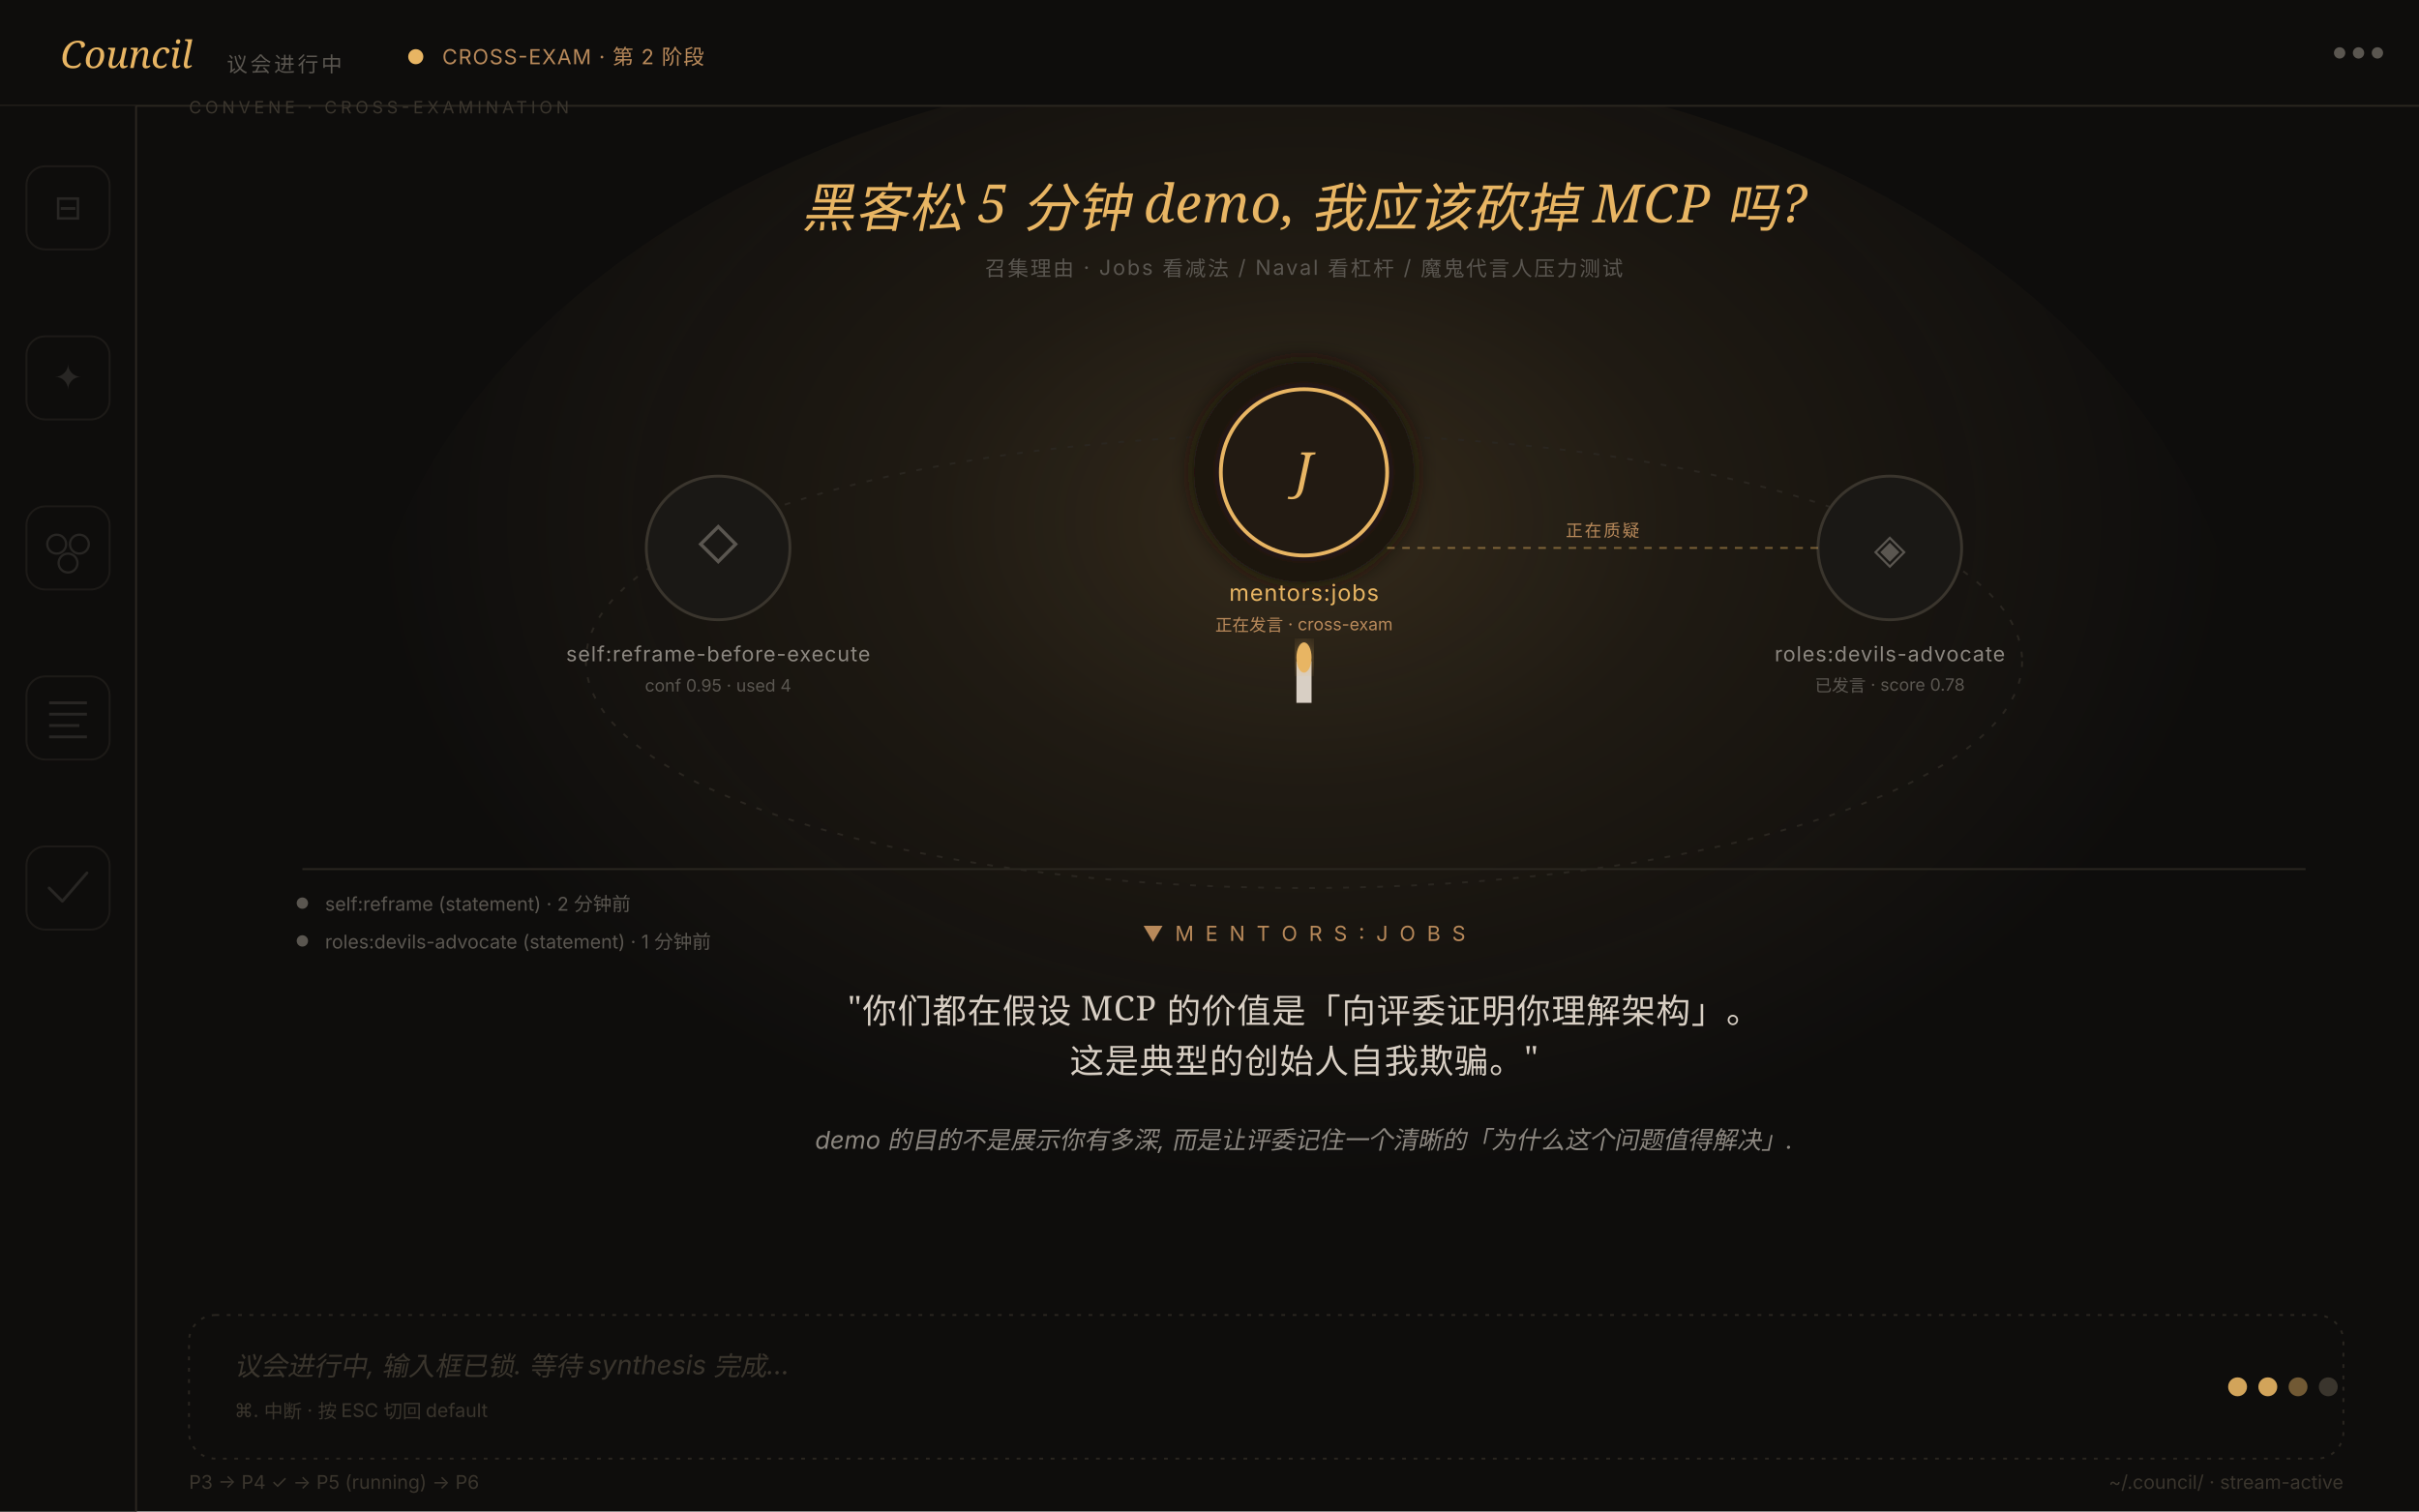
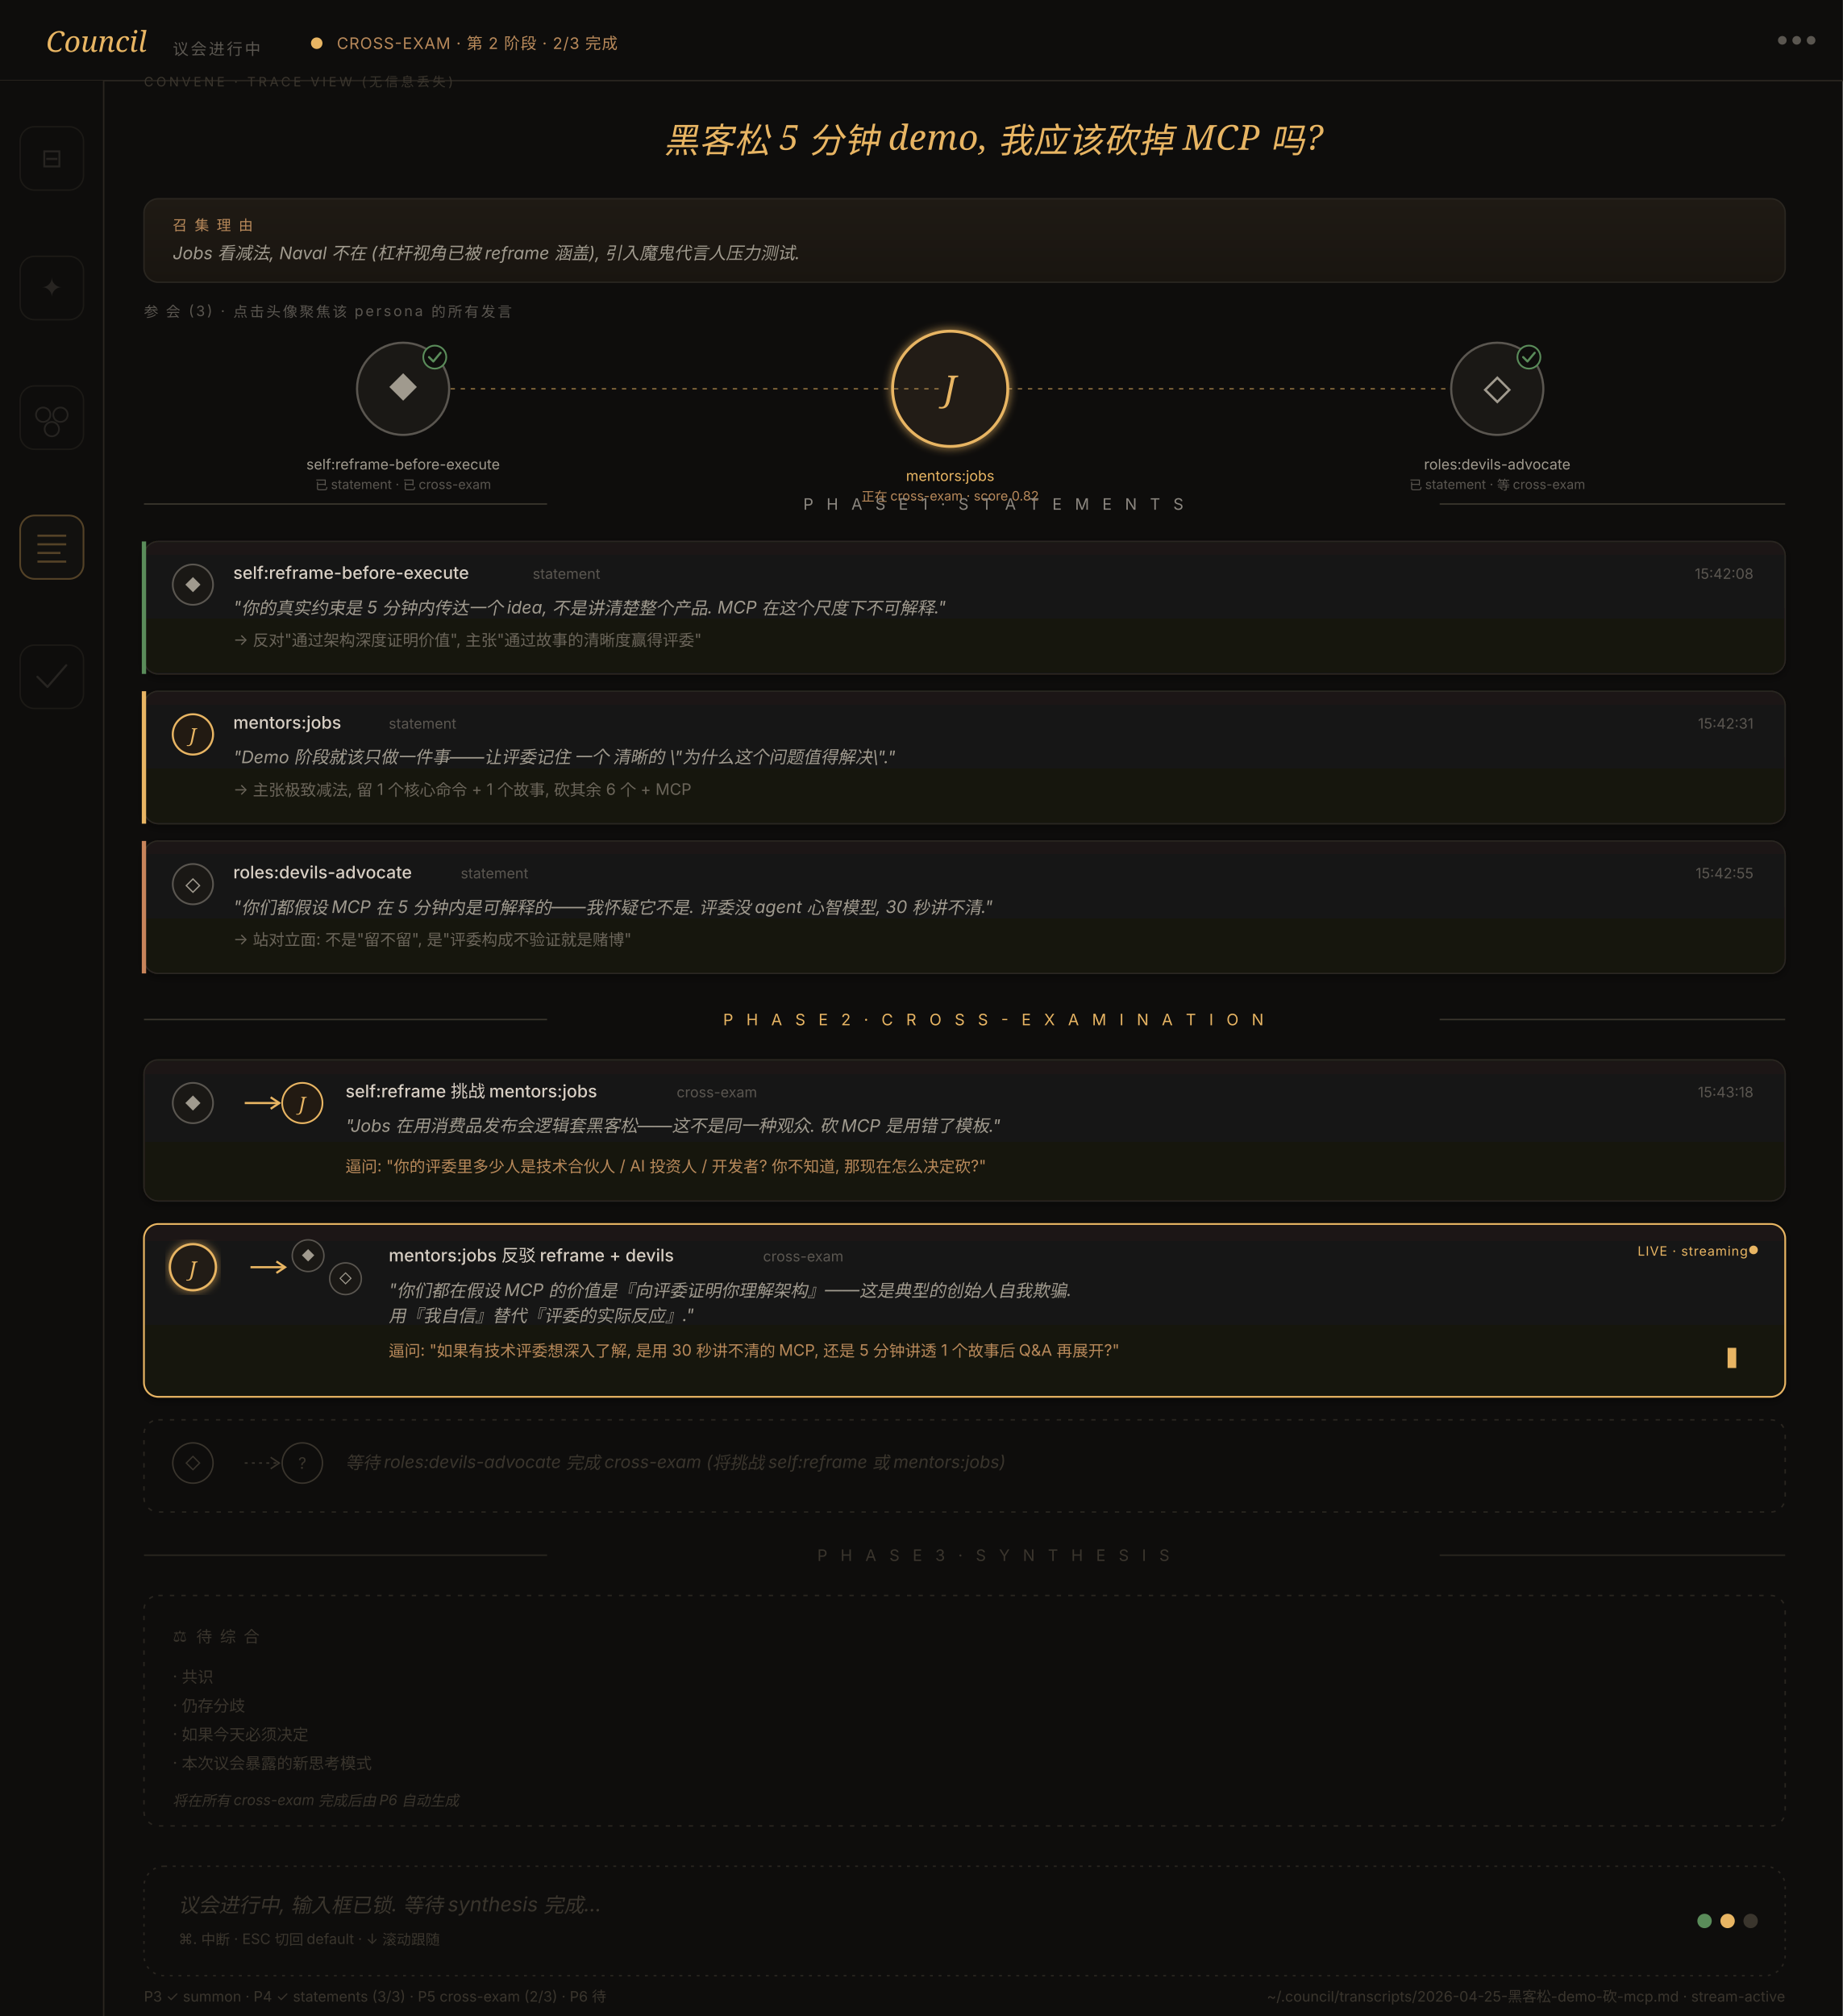
- <svg xmlns="http://www.w3.org/2000/svg" viewBox="0 0 1280 800" width="1280" height="800" font-family="-apple-system, 'PingFang SC', 'Source Han Sans SC', sans-serif">
+ <svg xmlns="http://www.w3.org/2000/svg" viewBox="0 0 1280 1400" width="1280" height="1400" font-family="-apple-system, 'PingFang SC', 'Source Han Sans SC', sans-serif">
  <defs>
-     <radialGradient id="candleLight" cx="50%" cy="35%">
-       <stop offset="0%" stop-color="#E8B563" stop-opacity="0.18" />
-       <stop offset="40%" stop-color="#E8B563" stop-opacity="0.08" />
-       <stop offset="100%" stop-color="#E8B563" stop-opacity="0" />
-     </radialGradient>
-     <radialGradient id="seatActive" cx="50%" cy="50%">
-       <stop offset="0%" stop-color="#3A2A18" />
-       <stop offset="100%" stop-color="#1A1410" />
-     </radialGradient>
+     <linearGradient id="cardBg" x1="0" y1="0" x2="0" y2="1">
+       <stop offset="0%" stop-color="#1A1815" />
+       <stop offset="100%" stop-color="#15130F" />
+     </linearGradient>
+     <linearGradient id="parchment" x1="0" y1="0" x2="0" y2="1">
+       <stop offset="0%" stop-color="#1F1A14" />
+       <stop offset="100%" stop-color="#191510" />
+     </linearGradient>
+     <filter id="softShadow" x="-10%" y="-10%" width="120%" height="120%">
+       <feGaussianBlur in="SourceAlpha" stdDeviation="3" />
+       <feOffset dx="0" dy="2" />
+       <feComponentTransfer>
+         <feFuncA type="linear" slope="0.4" />
+       </feComponentTransfer>
+       <feMerge>
+         <feMergeNode />
+         <feMergeNode in="SourceGraphic" />
+       </feMerge>
+     </filter>
    <filter id="amberGlow">
      <feGaussianBlur stdDeviation="3" />
      <feMerge>
        <feMergeNode />
        <feMergeNode in="SourceGraphic" />
      </feMerge>
    </filter>
-     <filter id="strongAmberGlow">
-       <feGaussianBlur stdDeviation="6" />
-       <feMerge>
-         <feMergeNode />
-         <feMergeNode in="SourceGraphic" />
-       </feMerge>
-     </filter>
  </defs>
-   <rect width="1280" height="800" fill="#0E0D0C" />
-   <ellipse cx="690" cy="380" rx="500" ry="350" fill="url(#candleLight)" />
+   <rect width="1280" height="1400" fill="#0E0D0C" />
  <rect x="0" y="0" width="1280" height="56" fill="#0E0D0C" />
  <line x1="0" y1="56" x2="1280" y2="56" stroke="#2A2620" stroke-width="1" />
  <text x="32" y="36" font-family="'Source Han Serif SC', 'Songti SC', Georgia, serif" font-size="20" font-style="italic" fill="#E8B563">Council</text>
  <text x="120" y="38" font-size="11" fill="#5A5650" letter-spacing="1.5">议会进行中</text>
  <g transform="translate(220, 30)">
    <circle r="4" fill="#E8B563">
      <animate attributeName="opacity" values="0.4;1;0.4" dur="1.6s" repeatCount="indefinite" />
    </circle>
-     <text x="14" y="4" font-size="11" fill="#B8895A" letter-spacing="0.5">CROSS-EXAM · 第 2 阶段</text>
+     <text x="14" y="4" font-size="11" fill="#B8895A" letter-spacing="0.5">CROSS-EXAM · 第 2 阶段 · 2/3 完成</text>
  </g>
  <circle cx="1238" cy="28" r="3" fill="#5A5650" />
  <circle cx="1248" cy="28" r="3" fill="#5A5650" />
  <circle cx="1258" cy="28" r="3" fill="#5A5650" />
-   <rect x="0" y="56" width="72" height="744" fill="#0E0D0C" />
-   <line x1="72" y1="56" x2="72" y2="800" stroke="#2A2620" stroke-width="1" />
-   <g opacity="0.35">
+   <rect x="0" y="56" width="72" height="1344" fill="#0E0D0C" />
+   <line x1="72" y1="56" x2="72" y2="1400" stroke="#2A2620" stroke-width="1" />
+   <g opacity="0.32">
    <g transform="translate(36, 110)">
      <rect x="-22" y="-22" width="44" height="44" rx="10" fill="none" stroke="#3A352D" stroke-width="1" />
      <text y="6" text-anchor="middle" font-size="18" fill="#5A5650">⊟</text>
    </g>
    <g transform="translate(36, 200)">
      <rect x="-22" y="-22" width="44" height="44" rx="10" fill="none" stroke="#3A352D" stroke-width="1" />
      <text y="6" text-anchor="middle" font-size="18" fill="#5A5650">✦</text>
    </g>
    <g transform="translate(36, 290)">
      <rect x="-22" y="-22" width="44" height="44" rx="10" fill="none" stroke="#3A352D" stroke-width="1" />
      <circle cx="-6" cy="-2" r="5" fill="none" stroke="#5A5650" stroke-width="1.2" />
      <circle cx="6" cy="-2" r="5" fill="none" stroke="#5A5650" stroke-width="1.2" />
      <circle cx="0" cy="8" r="5" fill="none" stroke="#5A5650" stroke-width="1.2" />
    </g>
    <g transform="translate(36, 380)">
-       <rect x="-22" y="-22" width="44" height="44" rx="10" fill="none" stroke="#3A352D" stroke-width="1" />
-       <line x1="-10" y1="-8" x2="10" y2="-8" stroke="#5A5650" stroke-width="1.5" />
-       <line x1="-10" y1="-2" x2="10" y2="-2" stroke="#5A5650" stroke-width="1.5" />
-       <line x1="-10" y1="4" x2="6" y2="4" stroke="#5A5650" stroke-width="1.5" />
-       <line x1="-10" y1="10" x2="10" y2="10" stroke="#5A5650" stroke-width="1.5" />
+       <rect x="-22" y="-22" width="44" height="44" rx="10" fill="#1A1815" stroke="#E8B563" stroke-width="1.2" />
+       <line x1="-10" y1="-8" x2="10" y2="-8" stroke="#E8B563" stroke-width="1.5" />
+       <line x1="-10" y1="-2" x2="10" y2="-2" stroke="#E8B563" stroke-width="1.5" />
+       <line x1="-10" y1="4" x2="6" y2="4" stroke="#E8B563" stroke-width="1.5" />
+       <line x1="-10" y1="10" x2="10" y2="10" stroke="#E8B563" stroke-width="1.5" />
    </g>
    <g transform="translate(36, 470)">
      <rect x="-22" y="-22" width="44" height="44" rx="10" fill="none" stroke="#3A352D" stroke-width="1" />
      <path d="M -10 0 L -3 7 L 10 -8" stroke="#5A5650" stroke-width="1.5" fill="none" stroke-linecap="round" stroke-linejoin="round" />
    </g>
  </g>
-   <text x="690" y="120" text-anchor="middle" font-family="'Source Han Serif SC', 'Songti SC', Georgia, serif" font-size="28" font-style="italic" fill="#E8B563" letter-spacing="0.5">
+   <text x="690" y="106" text-anchor="middle" font-family="'Source Han Serif SC', 'Songti SC', Georgia, serif" font-size="24" font-style="italic" fill="#E8B563" letter-spacing="0.5">
    黑客松 5 分钟 demo, 我应该砍掉 MCP 吗?
  </text>
-   <text x="690" y="146" text-anchor="middle" font-size="11" fill="#5A5650" letter-spacing="1">召集理由 · Jobs 看减法 / Naval 看杠杆 / 魔鬼代言人压力测试</text>
-   <ellipse cx="690" cy="350" rx="380" ry="120" fill="none" stroke="#2A2620" stroke-width="1" stroke-dasharray="3 6" />
-   <g transform="translate(690, 350)">
-     <rect x="-4" y="0" width="8" height="22" fill="#D8CFC4" />
-     <ellipse cx="0" cy="-2" rx="4" ry="8" fill="#E8B563" filter="url(#strongAmberGlow)">
-       <animate attributeName="ry" values="8;9.5;8" dur="2.2s" repeatCount="indefinite" />
-     </ellipse>
-   </g>
-   <g transform="translate(380, 290)">
-     <circle r="38" fill="#1A1815" stroke="#3A352D" stroke-width="1.5" />
-     <text y="6" text-anchor="middle" font-size="22" fill="#5A5650">◇</text>
-     <text y="60" text-anchor="middle" font-size="11" fill="#8C8780" letter-spacing="0.5">self:reframe-before-execute</text>
-     <text y="76" text-anchor="middle" font-size="9" fill="#5A5650">conf 0.95 · used 4</text>
-   </g>
-   <g transform="translate(690, 250)">
-     <circle r="58" fill="url(#seatActive)" filter="url(#strongAmberGlow)" />
-     <circle r="44" fill="#221A12" stroke="#E8B563" stroke-width="2" />
-     <text y="8" text-anchor="middle" font-size="26" fill="#E8B563" font-family="Georgia, serif" font-style="italic">J</text>
-     <text y="68" text-anchor="middle" font-size="12" fill="#E8B563" letter-spacing="0.5">mentors:jobs</text>
-     <text y="84" text-anchor="middle" font-size="9" fill="#B8895A">正在发言 · cross-exam</text>
-   </g>
-   <g transform="translate(1000, 290)">
-     <circle r="38" fill="#1A1815" stroke="#3A352D" stroke-width="1.5" />
-     <text y="8" text-anchor="middle" font-size="22" fill="#5A5650">◈</text>
-     <text y="60" text-anchor="middle" font-size="11" fill="#8C8780" letter-spacing="0.5">roles:devils-advocate</text>
-     <text y="76" text-anchor="middle" font-size="9" fill="#5A5650">已发言 · score 0.78</text>
-   </g>
-   <line x1="734" y1="290" x2="962" y2="290" stroke="#E8B563" stroke-width="1" stroke-dasharray="4 4" opacity="0.45">
-     <animate attributeName="stroke-dashoffset" values="0;-16" dur="1.8s" repeatCount="indefinite" />
-   </line>
-   <text x="848" y="284" text-anchor="middle" font-size="9" fill="#B8895A" letter-spacing="1">正在质疑</text>
-   <line x1="160" y1="460" x2="1220" y2="460" stroke="#2A2620" stroke-width="1" />
-   <text x="690" y="498" text-anchor="middle" font-size="11" fill="#B8895A" letter-spacing="1.5">▼  M E N T O R S : J O B S</text>
-   <text x="690" y="540" text-anchor="middle" font-family="'Source Han Serif SC', 'Songti SC', Georgia, serif" font-size="18" fill="#D8CFC4" letter-spacing="0.5">
-     "你们都在假设 MCP 的价值是「向评委证明你理解架构」。
-   </text>
-   <text x="690" y="568" text-anchor="middle" font-family="'Source Han Serif SC', 'Songti SC', Georgia, serif" font-size="18" fill="#D8CFC4" letter-spacing="0.5">
-     这是典型的创始人自我欺骗。"
-   </text>
-   <text x="690" y="608" text-anchor="middle" font-size="13" fill="#8C8780" font-style="italic">
-     demo 的目的不是展示你有多深, 而是让评委记住一个清晰的「为什么这个问题值得解决」.
-   </text>
-   <g transform="translate(160, 478)">
-     <circle r="3" fill="#5A5650" />
-     <text x="12" y="4" font-size="10" fill="#5A5650">self:reframe (statement) · 2 分钟前</text>
-   </g>
-   <g transform="translate(160, 498)">
-     <circle r="3" fill="#5A5650" />
-     <text x="12" y="4" font-size="10" fill="#5A5650">roles:devils-advocate (statement) · 1 分钟前</text>
-   </g>
-   <g transform="translate(100, 696)">
+   <g transform="translate(100, 138)">
+     <rect width="1140" height="58" rx="10" fill="url(#parchment)" stroke="#2A2620" stroke-width="1" />
+     <text x="20" y="22" font-size="10" fill="#B8895A" letter-spacing="1.5">召 集 理 由</text>
+     <text x="20" y="42" font-size="12" fill="#A09A8E" font-style="italic">
+       Jobs 看减法, Naval 不在 (杠杆视角已被 reframe 涵盖), 引入魔鬼代言人压力测试.
+     </text>
+   </g>
+   <g transform="translate(100, 220)">
+     <text x="0" y="0" font-size="10" fill="#5A5650" letter-spacing="1.5">参 会 (3) · 点击头像聚焦该 persona 的所有发言</text>
+     <g transform="translate(180, 50)">
+       <circle r="32" fill="#1A1815" stroke="#5A5650" stroke-width="1.5" />
+       <text y="6" text-anchor="middle" font-size="20" fill="#A09A8E">◆</text>
+       <text x="0" y="56" text-anchor="middle" font-size="10" fill="#A09A8E">self:reframe-before-execute</text>
+       <text x="0" y="70" text-anchor="middle" font-size="9" fill="#5A5650">已 statement · 已 cross-exam</text>
+       <circle cx="22" cy="-22" r="8" fill="#0E0D0C" stroke="#5A8C5A" stroke-width="1.2" />
+       <path d="M 18 -22 L 21 -19 L 26 -25" stroke="#5A8C5A" stroke-width="1.5" fill="none" stroke-linecap="round" stroke-linejoin="round" />
+     </g>
+     <g transform="translate(560, 50)">
+       <circle r="40" fill="#221A12" stroke="#E8B563" stroke-width="2" filter="url(#amberGlow)">
+         <animate attributeName="r" values="38;42;38" dur="2.2s" repeatCount="indefinite" />
+       </circle>
+       <text y="8" text-anchor="middle" font-size="24" fill="#E8B563" font-family="Georgia, serif" font-style="italic">J</text>
+       <text x="0" y="64" text-anchor="middle" font-size="10" fill="#E8B563">mentors:jobs</text>
+       <text x="0" y="78" text-anchor="middle" font-size="9" fill="#B8895A">正在 cross-exam · score 0.82</text>
+     </g>
+     <g transform="translate(940, 50)">
+       <circle r="32" fill="#1A1815" stroke="#5A5650" stroke-width="1.5" />
+       <text y="8" text-anchor="middle" font-size="20" fill="#A09A8E">◇</text>
+       <text x="0" y="56" text-anchor="middle" font-size="10" fill="#A09A8E">roles:devils-advocate</text>
+       <text x="0" y="70" text-anchor="middle" font-size="9" fill="#5A5650">已 statement · 等 cross-exam</text>
+       <circle cx="22" cy="-22" r="8" fill="#0E0D0C" stroke="#5A8C5A" stroke-width="1.2" />
+       <path d="M 18 -22 L 21 -19 L 26 -25" stroke="#5A8C5A" stroke-width="1.5" fill="none" stroke-linecap="round" stroke-linejoin="round" />
+     </g>
+     <line x1="552" y1="50" x2="212" y2="50" stroke="#E8B563" stroke-width="1" stroke-dasharray="3 4" opacity="0.55">
+       <animate attributeName="stroke-dashoffset" values="0;-14" dur="1.6s" repeatCount="indefinite" />
+     </line>
+     <line x1="600" y1="50" x2="908" y2="50" stroke="#E8B563" stroke-width="1" stroke-dasharray="3 4" opacity="0.55">
+       <animate attributeName="stroke-dashoffset" values="0;-14" dur="1.6s" repeatCount="indefinite" />
+     </line>
+   </g>
+   <line x1="100" y1="350" x2="380" y2="350" stroke="#3A352D" stroke-width="1" />
+   <text x="690" y="354" text-anchor="middle" font-size="11" fill="#8C8780" letter-spacing="3">P H A S E   1   ·   S T A T E M E N T S</text>
+   <line x1="1000" y1="350" x2="1240" y2="350" stroke="#3A352D" stroke-width="1" />
+   <g transform="translate(100, 376)">
+     <rect width="1140" height="92" rx="10" fill="url(#cardBg)" stroke="#2A2620" stroke-width="1" filter="url(#softShadow)" />
+     <line x1="0" y1="0" x2="0" y2="92" stroke="#5A8C5A" stroke-width="3" />
+     <g transform="translate(34, 30)">
+       <circle r="14" fill="#1A1815" stroke="#5A5650" stroke-width="1.2" />
+       <text y="4" text-anchor="middle" font-size="11" fill="#A09A8E">◆</text>
+     </g>
+     <text x="62" y="26" font-size="12" fill="#D8CFC4" font-weight="500">self:reframe-before-execute</text>
+     <text x="270" y="26" font-size="10" fill="#5A5650">statement</text>
+     <text x="1118" y="26" text-anchor="end" font-size="10" fill="#5A5650">15:42:08</text>
+     <text x="62" y="50" font-size="12" fill="#A09A8E" font-style="italic">
+       "你的真实约束是 5 分钟内传达一个 idea, 不是讲清楚整个产品. MCP 在这个尺度下不可解释."
+     </text>
+     <text x="62" y="72" font-size="11" fill="#6B655A">
+       → 反对"通过架构深度证明价值", 主张"通过故事的清晰度赢得评委"
+     </text>
+   </g>
+   <g transform="translate(100, 480)">
+     <rect width="1140" height="92" rx="10" fill="url(#cardBg)" stroke="#2A2620" stroke-width="1" filter="url(#softShadow)" />
+     <line x1="0" y1="0" x2="0" y2="92" stroke="#E8B563" stroke-width="3" />
+     <g transform="translate(34, 30)">
+       <circle r="14" fill="#221A12" stroke="#E8B563" stroke-width="1.4" />
+       <text y="5" text-anchor="middle" font-size="13" fill="#E8B563" font-family="Georgia, serif" font-style="italic">J</text>
+     </g>
+     <text x="62" y="26" font-size="12" fill="#D8CFC4" font-weight="500">mentors:jobs</text>
+     <text x="170" y="26" font-size="10" fill="#5A5650">statement</text>
+     <text x="1118" y="26" text-anchor="end" font-size="10" fill="#5A5650">15:42:31</text>
+     <text x="62" y="50" font-size="12" fill="#A09A8E" font-style="italic">
+       "Demo 阶段就该只做一件事——让评委记住 一个 清晰的 \"为什么这个问题值得解决\"."
+     </text>
+     <text x="62" y="72" font-size="11" fill="#6B655A">
+       → 主张极致减法, 留 1 个核心命令 + 1 个故事, 砍其余 6 个 + MCP
+     </text>
+   </g>
+   <g transform="translate(100, 584)">
+     <rect width="1140" height="92" rx="10" fill="url(#cardBg)" stroke="#2A2620" stroke-width="1" filter="url(#softShadow)" />
+     <line x1="0" y1="0" x2="0" y2="92" stroke="#C8845A" stroke-width="3" />
+     <g transform="translate(34, 30)">
+       <circle r="14" fill="#1A1815" stroke="#5A5650" stroke-width="1.2" />
+       <text y="5" text-anchor="middle" font-size="11" fill="#A09A8E">◇</text>
+     </g>
+     <text x="62" y="26" font-size="12" fill="#D8CFC4" font-weight="500">roles:devils-advocate</text>
+     <text x="220" y="26" font-size="10" fill="#5A5650">statement</text>
+     <text x="1118" y="26" text-anchor="end" font-size="10" fill="#5A5650">15:42:55</text>
+     <text x="62" y="50" font-size="12" fill="#A09A8E" font-style="italic">
+       "你们都假设 MCP 在 5 分钟内是可解释的——我怀疑它不是. 评委没 agent 心智模型, 30 秒讲不清."
+     </text>
+     <text x="62" y="72" font-size="11" fill="#6B655A">
+       → 站对立面: 不是"留不留", 是"评委构成不验证就是赌博"
+     </text>
+   </g>
+   <line x1="100" y1="708" x2="380" y2="708" stroke="#3A352D" stroke-width="1" />
+   <text x="690" y="712" text-anchor="middle" font-size="11" fill="#E8B563" letter-spacing="3">P H A S E   2   ·   C R O S S - E X A M I N A T I O N</text>
+   <line x1="1000" y1="708" x2="1240" y2="708" stroke="#3A352D" stroke-width="1" />
+   <g transform="translate(100, 736)">
+     <rect width="1140" height="98" rx="10" fill="url(#cardBg)" stroke="#2A2620" stroke-width="1" filter="url(#softShadow)" />
+     <g transform="translate(34, 30)">
+       <circle r="14" fill="#1A1815" stroke="#5A5650" stroke-width="1.2" />
+       <text y="4" text-anchor="middle" font-size="11" fill="#A09A8E">◆</text>
+     </g>
+     <g transform="translate(70, 30)">
+       <path d="M 0 0 L 24 0" stroke="#E8B563" stroke-width="1.5" />
+       <path d="M 18 -4 L 24 0 L 18 4" stroke="#E8B563" stroke-width="1.5" fill="none" />
+     </g>
+     <g transform="translate(110, 30)">
+       <circle r="14" fill="#221A12" stroke="#E8B563" stroke-width="1.2" />
+       <text y="5" text-anchor="middle" font-size="13" fill="#E8B563" font-family="Georgia, serif" font-style="italic">J</text>
+     </g>
+     <text x="140" y="26" font-size="12" fill="#D8CFC4" font-weight="500">self:reframe  挑战  mentors:jobs</text>
+     <text x="370" y="26" font-size="10" fill="#5A5650">cross-exam</text>
+     <text x="1118" y="26" text-anchor="end" font-size="10" fill="#5A5650">15:43:18</text>
+     <text x="140" y="50" font-size="12" fill="#A09A8E" font-style="italic">
+       "Jobs 在用消费品发布会逻辑套黑客松——这不是同一种观众. 砍 MCP 是用错了模板."
+     </text>
+     <text x="140" y="78" font-size="11" fill="#B8895A">
+       逼问: "你的评委里多少人是技术合伙人 / AI 投资人 / 开发者? 你不知道, 那现在怎么决定砍?"
+     </text>
+   </g>
+   <g transform="translate(100, 850)">
+     <rect width="1140" height="120" rx="10" fill="url(#cardBg)" stroke="#E8B563" stroke-width="1.2" filter="url(#softShadow)" />
+     <g transform="translate(1118, 18)">
+       <circle r="3" fill="#E8B563">
+         <animate attributeName="opacity" values="0.4;1;0.4" dur="1.4s" repeatCount="indefinite" />
+       </circle>
+       <text x="-4" y="4" text-anchor="end" font-size="9" fill="#E8B563" letter-spacing="0.5">LIVE · streaming</text>
+     </g>
+     <g transform="translate(34, 30)">
+       <circle r="16" fill="#221A12" stroke="#E8B563" stroke-width="1.6" filter="url(#amberGlow)" />
+       <text y="6" text-anchor="middle" font-size="14" fill="#E8B563" font-family="Georgia, serif" font-style="italic">J</text>
+     </g>
+     <g transform="translate(74, 30)">
+       <path d="M 0 0 L 24 0" stroke="#E8B563" stroke-width="1.5" />
+       <path d="M 18 -4 L 24 0 L 18 4" stroke="#E8B563" stroke-width="1.5" fill="none" />
+     </g>
+     <g transform="translate(114, 22)">
+       <circle r="11" fill="#1A1815" stroke="#5A5650" stroke-width="1" />
+       <text y="3" text-anchor="middle" font-size="9" fill="#A09A8E">◆</text>
+     </g>
+     <g transform="translate(140, 38)">
+       <circle r="11" fill="#1A1815" stroke="#5A5650" stroke-width="1" />
+       <text y="3" text-anchor="middle" font-size="9" fill="#A09A8E">◇</text>
+     </g>
+     <text x="170" y="26" font-size="12" fill="#D8CFC4" font-weight="500">mentors:jobs  反驳  reframe + devils</text>
+     <text x="430" y="26" font-size="10" fill="#5A5650">cross-exam</text>
+     <text x="170" y="50" font-size="12" fill="#A09A8E" font-style="italic">
+       "你们都在假设 MCP 的价值是『向评委证明你理解架构』——这是典型的创始人自我欺骗.
+     </text>
+     <text x="170" y="68" font-size="12" fill="#A09A8E" font-style="italic">
+       用『我自信』替代『评委的实际反应』."
+     </text>
+     <text x="170" y="92" font-size="11" fill="#B8895A">
+       逼问: "如果有技术评委想深入了解, 是用 30 秒讲不清的 MCP, 还是 5 分钟讲透 1 个故事后 Q&amp;A 再展开?"
+     </text>
+     <rect x="1100" y="86" width="6" height="14" fill="#E8B563">
+       <animate attributeName="opacity" values="0;1;0" dur="0.9s" repeatCount="indefinite" />
+     </rect>
+   </g>
+   <g transform="translate(100, 986)">
+     <rect width="1140" height="64" rx="10" fill="#0E0D0C" stroke="#2A2620" stroke-width="1" stroke-dasharray="3 5" />
+     <g transform="translate(34, 30)">
+       <circle r="14" fill="#0E0D0C" stroke="#3A352D" stroke-width="1" />
+       <text y="4" text-anchor="middle" font-size="11" fill="#3A352D">◇</text>
+     </g>
+     <g transform="translate(70, 30)">
+       <path d="M 0 0 L 24 0" stroke="#3A352D" stroke-width="1" stroke-dasharray="2 3" />
+       <path d="M 18 -4 L 24 0 L 18 4" stroke="#3A352D" stroke-width="1" fill="none" />
+     </g>
+     <g transform="translate(110, 30)">
+       <circle r="14" fill="#0E0D0C" stroke="#3A352D" stroke-width="1" />
+       <text y="4" text-anchor="middle" font-size="11" fill="#3A352D">?</text>
+     </g>
+     <text x="140" y="34" font-size="12" fill="#3A352D" font-style="italic">
+       等待 roles:devils-advocate 完成 cross-exam (将挑战 self:reframe 或 mentors:jobs)
+     </text>
+   </g>
+   <line x1="100" y1="1080" x2="380" y2="1080" stroke="#2A2620" stroke-width="1" />
+   <text x="690" y="1084" text-anchor="middle" font-size="11" fill="#3A352D" letter-spacing="3">P H A S E   3   ·   S Y N T H E S I S</text>
+   <line x1="1000" y1="1080" x2="1240" y2="1080" stroke="#2A2620" stroke-width="1" />
+   <g transform="translate(100, 1108)">
+     <rect width="1140" height="160" rx="10" fill="#0E0D0C" stroke="#2A2620" stroke-width="1" stroke-dasharray="3 5" />
+     <text x="20" y="32" font-size="11" fill="#3A352D" letter-spacing="1.5">⚖   待 综 合</text>
+     <text x="20" y="60" font-size="11" fill="#3A352D">·  共识</text>
+     <text x="20" y="80" font-size="11" fill="#3A352D">·  仍存分歧</text>
+     <text x="20" y="100" font-size="11" fill="#3A352D">·  如果今天必须决定</text>
+     <text x="20" y="120" font-size="11" fill="#3A352D">·  本次议会暴露的新思考模式</text>
+     <text x="20" y="146" font-size="10" fill="#3A352D" font-style="italic">将在所有 cross-exam 完成后由 P6 自动生成</text>
+   </g>
+   <g transform="translate(100, 1296)">
    <rect width="1140" height="76" rx="14" fill="#0E0D0C" stroke="#2A2620" stroke-width="1" stroke-dasharray="2 4" />
    <text x="24" y="32" font-size="14" fill="#3A352D" font-style="italic">议会进行中, 输入框已锁. 等待 synthesis 完成...</text>
-     <text x="24" y="54" font-size="10" fill="#3A352D">⌘. 中断  ·  按 ESC 切回 default</text>
+     <text x="24" y="54" font-size="10" fill="#3A352D">⌘. 中断  ·  ESC 切回 default  ·  ↓ 滚动跟随</text>
    <g transform="translate(1108, 38)">
-       <circle r="5" cx="-24" cy="0" fill="#E8B563" opacity="0.9" />
-       <circle r="5" cx="-8" cy="0" fill="#E8B563" opacity="0.9" />
-       <circle r="5" cx="8" cy="0" fill="#E8B563" opacity="0.45">
-         <animate attributeName="opacity" values="0.4;0.9;0.4" dur="1.4s" repeatCount="indefinite" />
-       </circle>
-       <circle r="5" cx="24" cy="0" fill="#3A352D" />
-     </g>
-   </g>
-   <text x="100" y="60" text-anchor="start" font-size="9" fill="#3A352D" letter-spacing="2">CONVENE · CROSS-EXAMINATION</text>
-   <text x="100" y="788" font-size="10" fill="#3A352D">P3 → P4 ✓ → P5 (running) → P6</text>
-   <text x="1240" y="788" text-anchor="end" font-size="10" fill="#3A352D">~/.council/ · stream-active</text>
+       <circle r="5" cx="-24" cy="0" fill="#5A8C5A" />
+       <circle r="5" cx="-8" cy="0" fill="#E8B563" />
+       <circle r="5" cx="8" cy="0" fill="#3A352D" />
+     </g>
+   </g>
+   <text x="100" y="60" text-anchor="start" font-size="9" fill="#3A352D" letter-spacing="2">CONVENE · TRACE VIEW (无信息丢失)</text>
+   <text x="100" y="1390" font-size="10" fill="#3A352D">P3 ✓ summon  ·  P4 ✓ statements (3/3)  ·  P5 cross-exam (2/3)  ·  P6 待</text>
+   <text x="1240" y="1390" text-anchor="end" font-size="10" fill="#3A352D">~/.council/transcripts/2026-04-25-黑客松-demo-砍-mcp.md · stream-active</text>
</svg>
